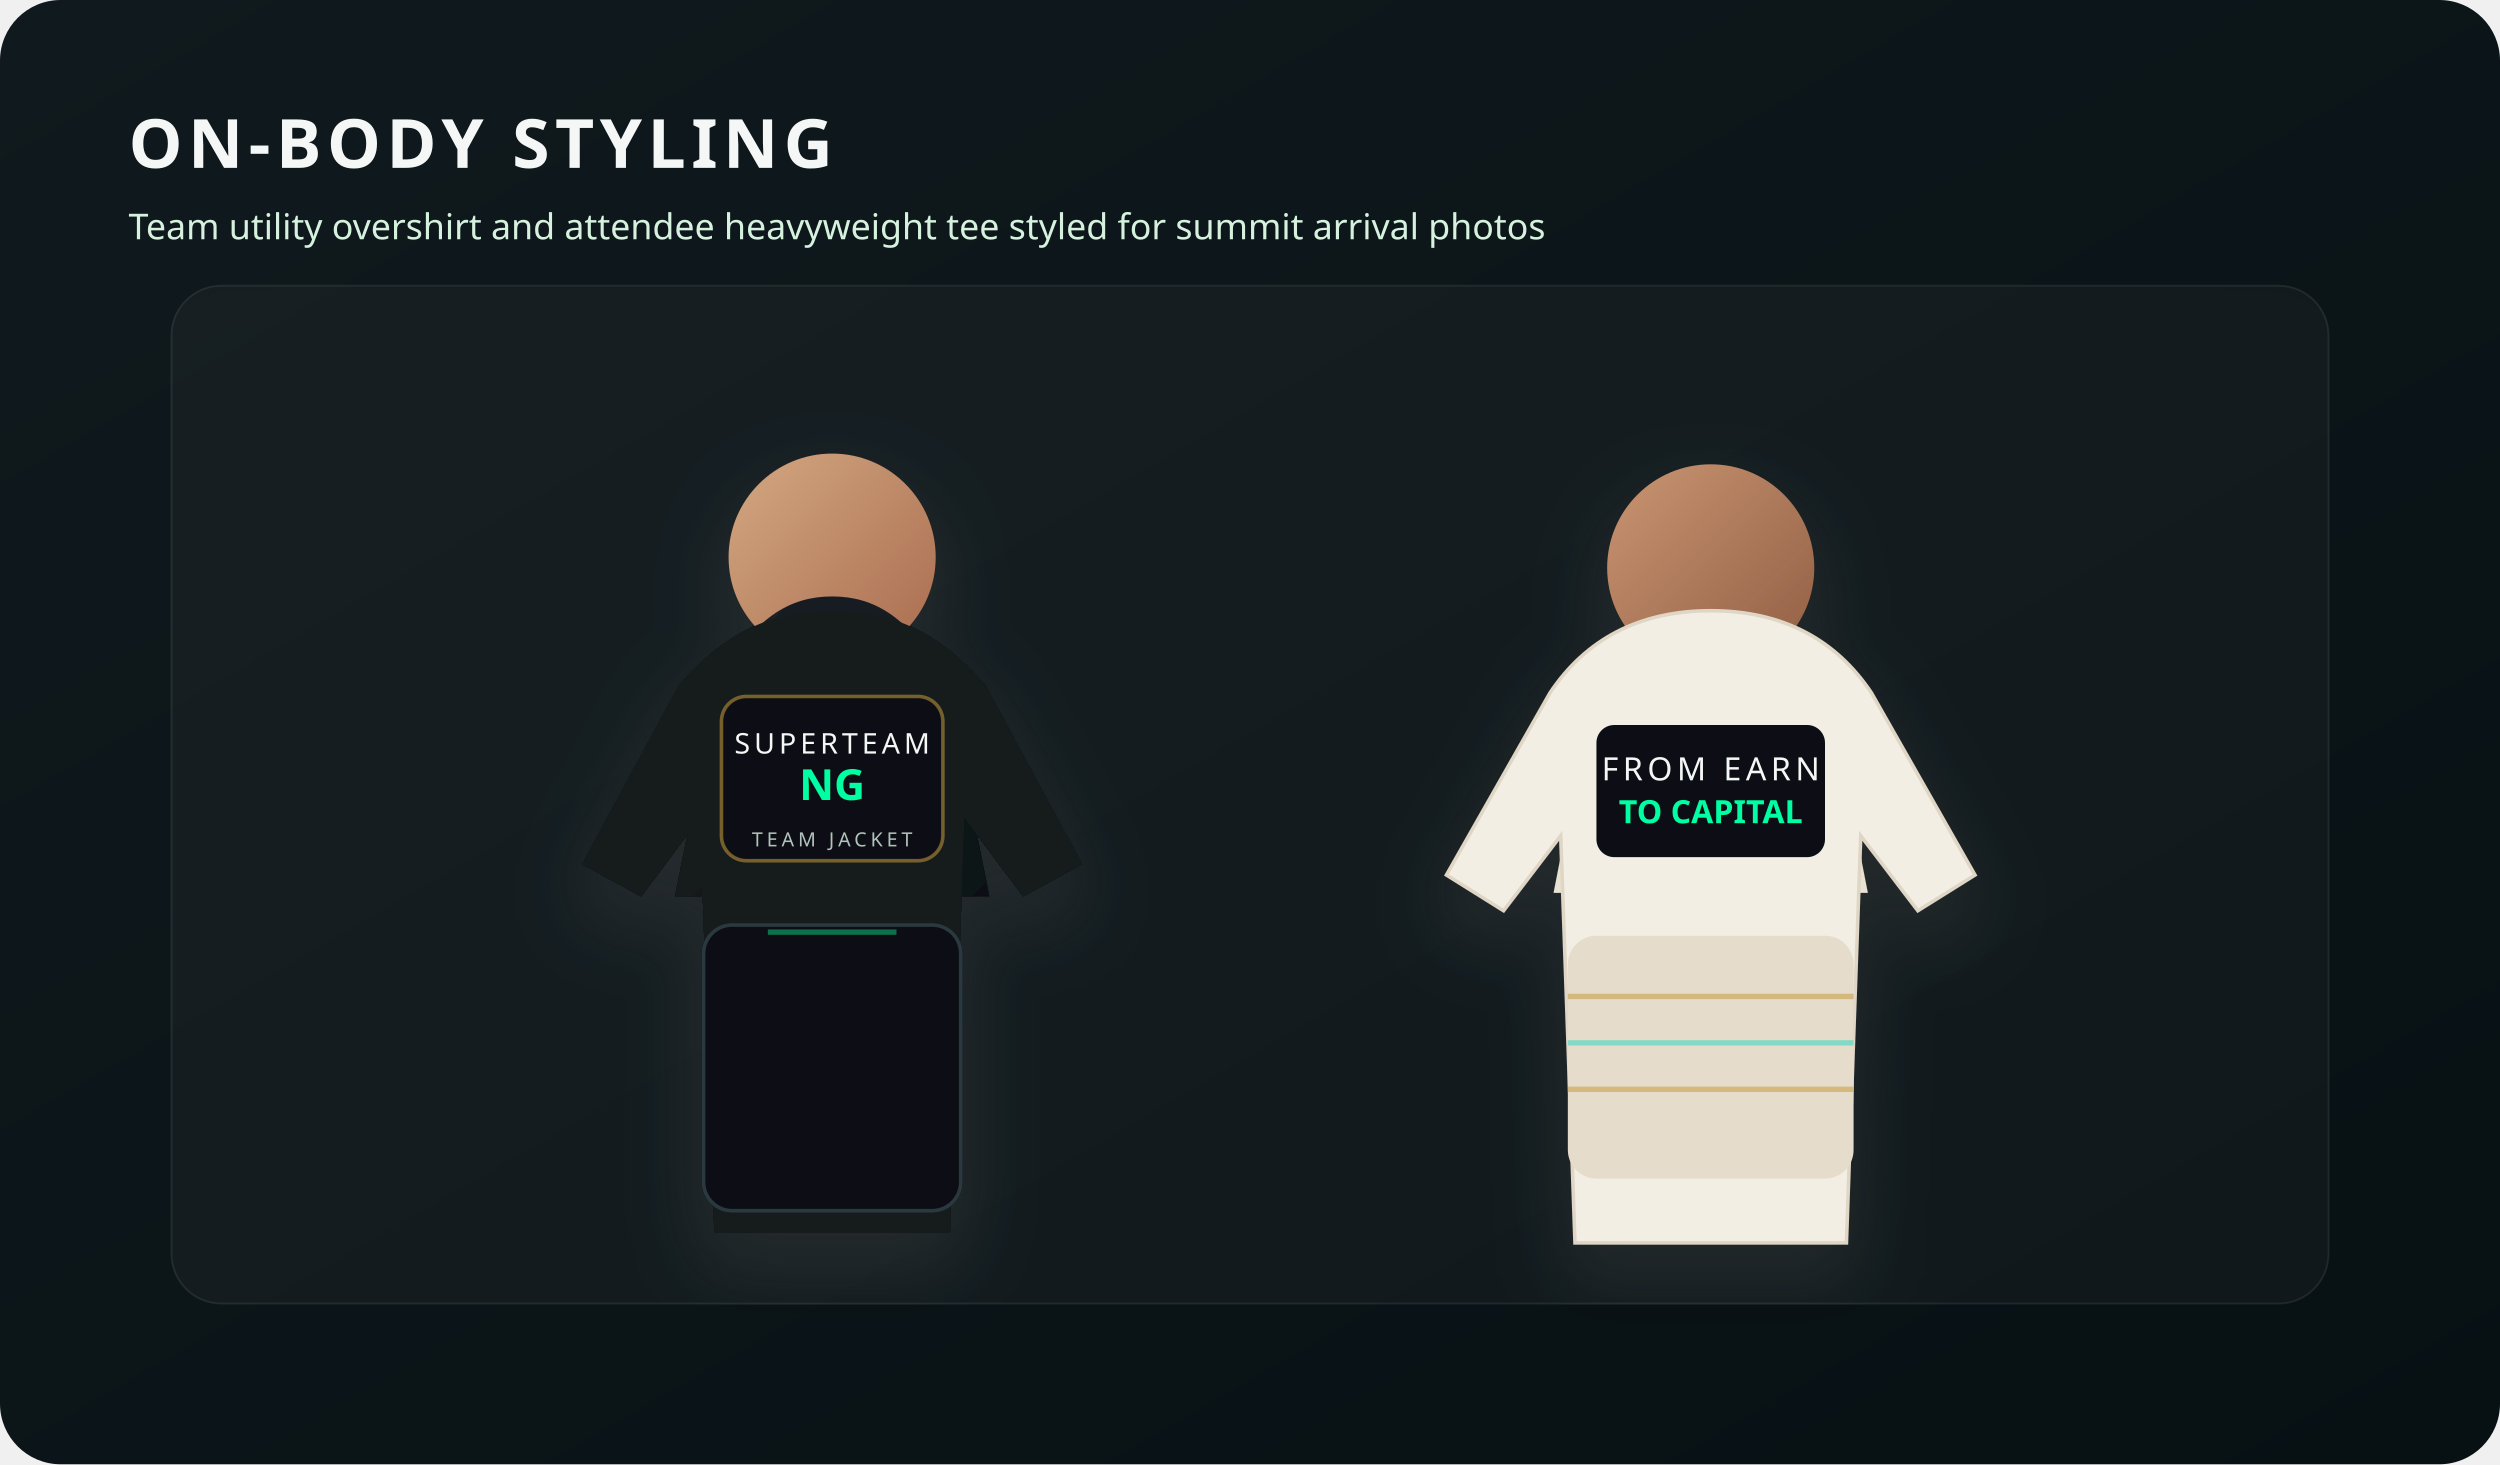
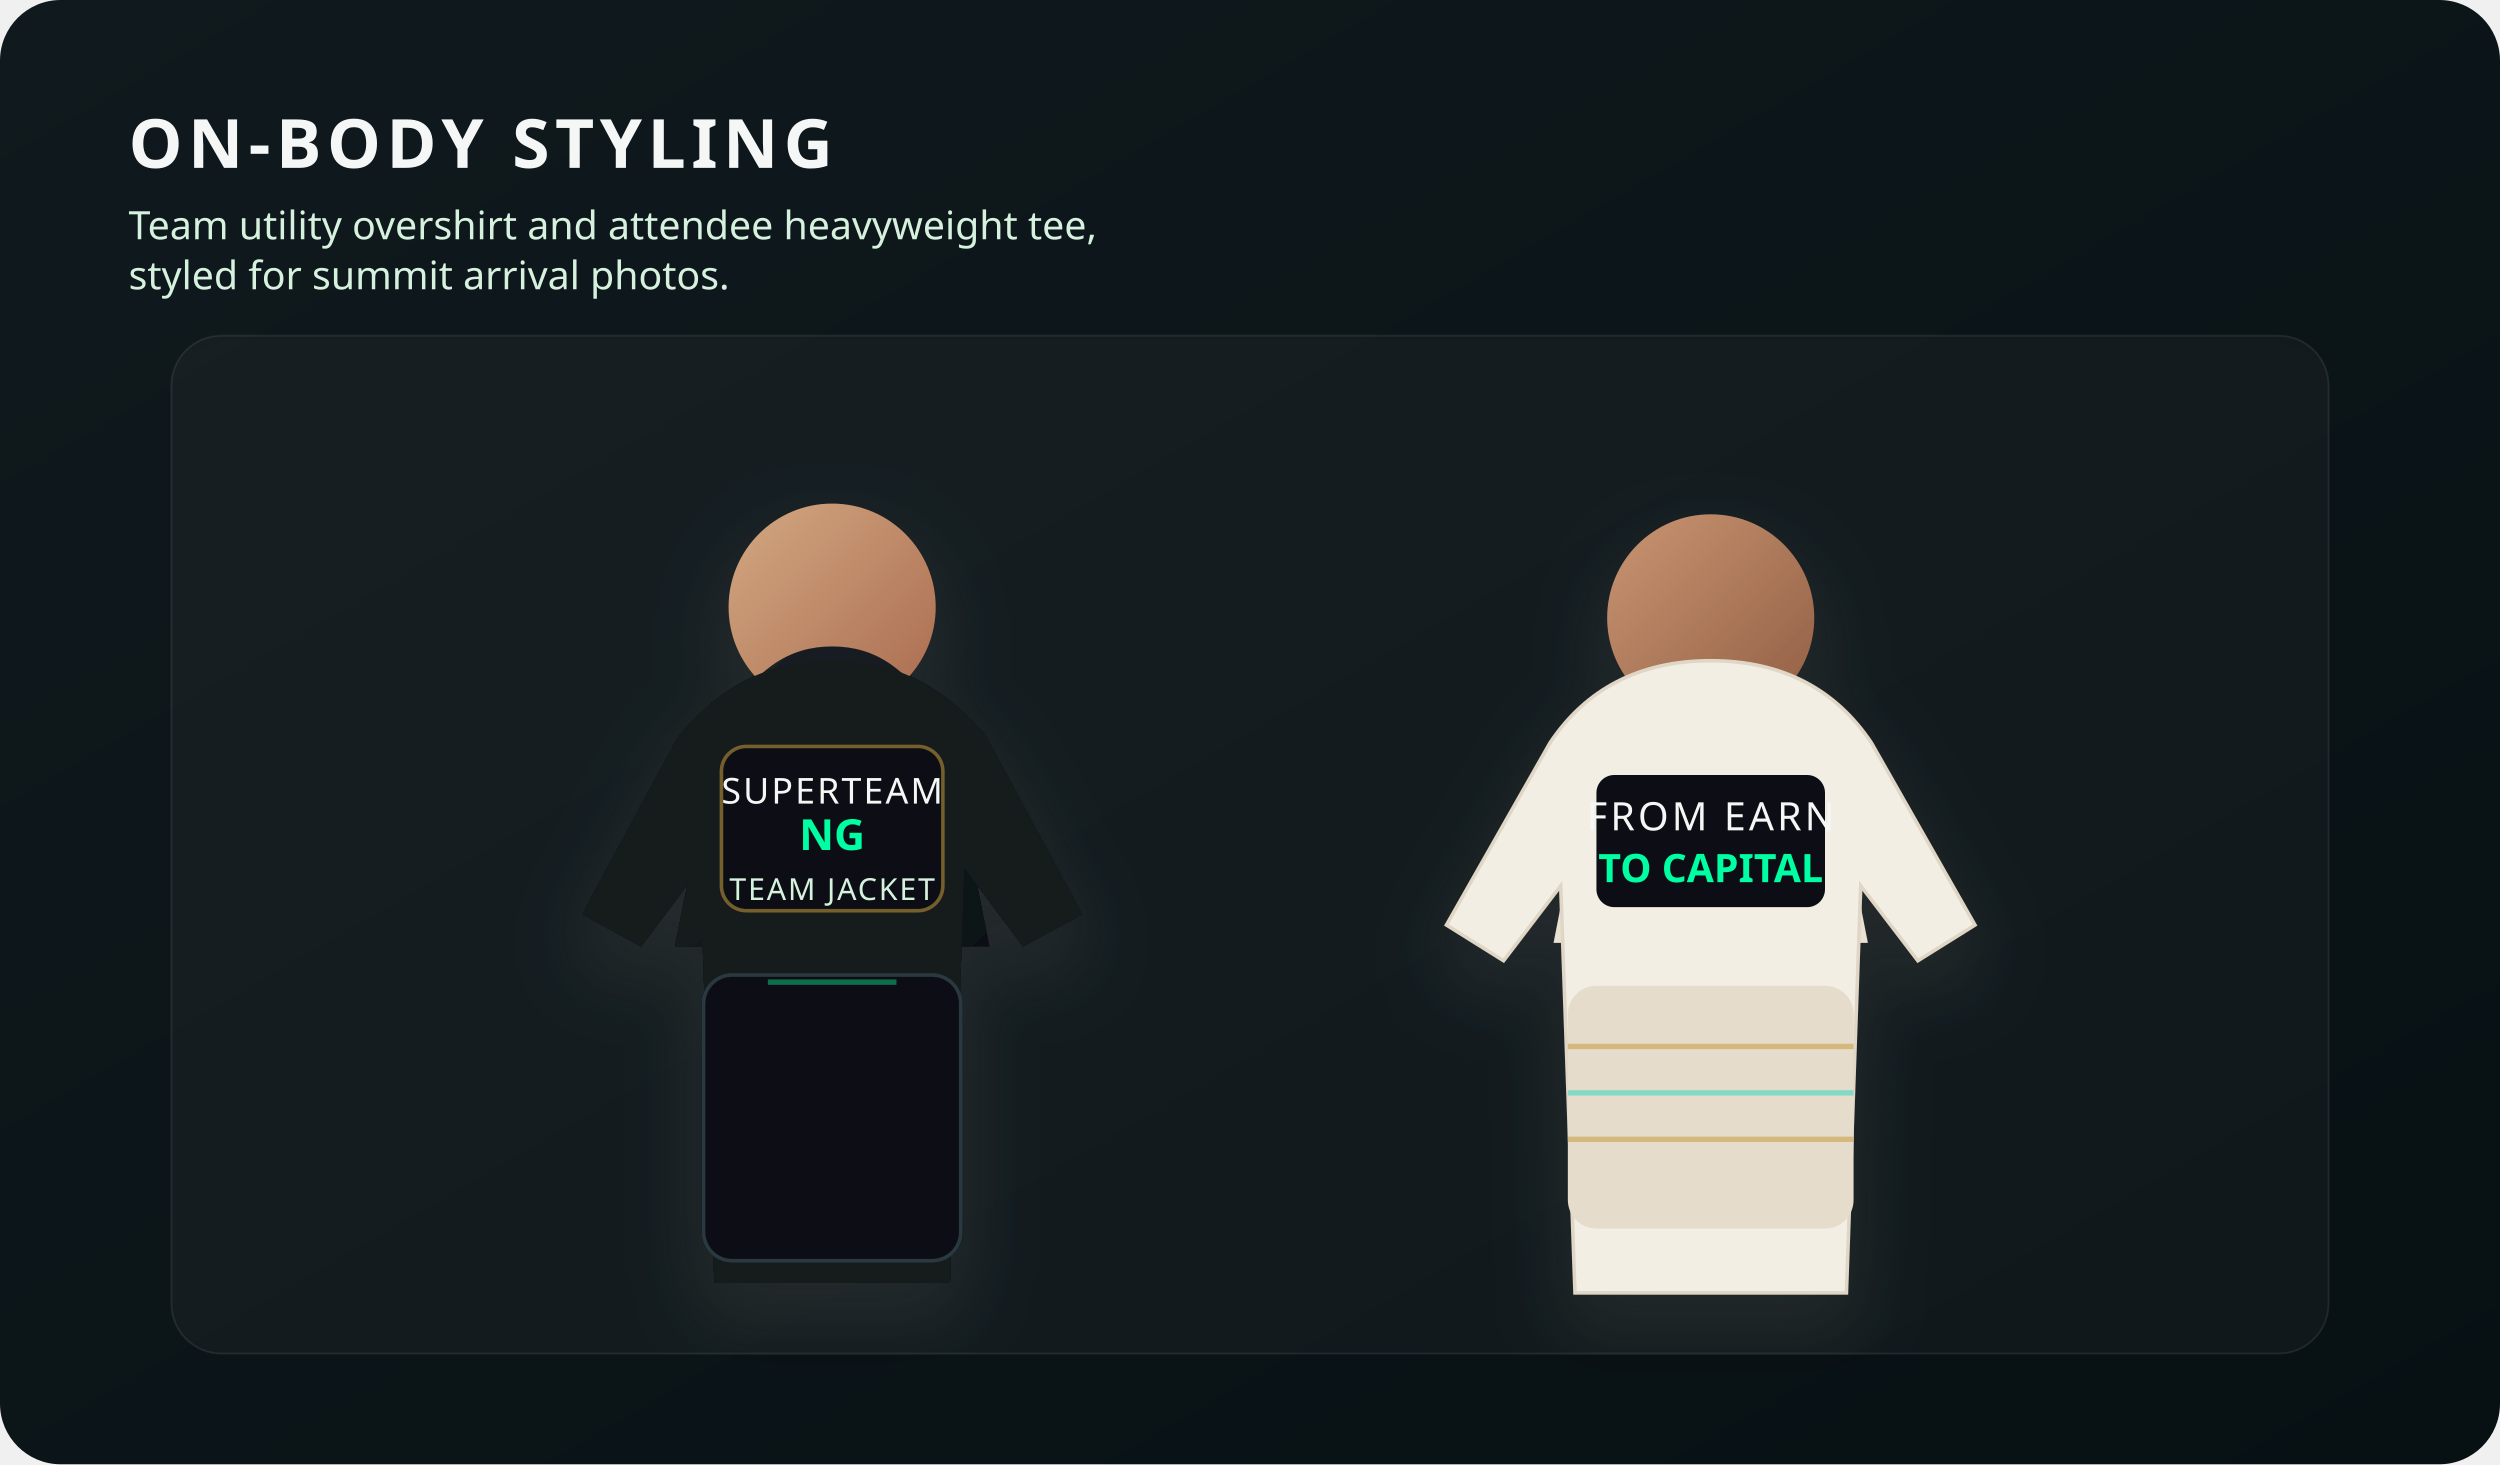
<svg xmlns="http://www.w3.org/2000/svg" viewBox="0 0 1400 820" role="img" aria-label="People wearing merch production render">
  <defs>
    <linearGradient id="bg" x1="0" y1="0" x2="1" y2="1">
      <stop offset="0%" stop-color="#10191d" />
      <stop offset="100%" stop-color="#071013" />
    </linearGradient>
    <linearGradient id="skin1" x1="0" y1="0" x2="1" y2="1">
      <stop offset="0%" stop-color="#d3a881" />
      <stop offset="100%" stop-color="#a96b4f" />
    </linearGradient>
    <linearGradient id="skin2" x1="0" y1="0" x2="1" y2="1">
      <stop offset="0%" stop-color="#c99572" />
      <stop offset="100%" stop-color="#905d43" />
    </linearGradient>
    <linearGradient id="shirt" x1="0" y1="0" x2="1" y2="1">
      <stop offset="0%" stop-color="#1d2327" />
      <stop offset="100%" stop-color="#0b1114" />
    </linearGradient>
    <filter id="shadow" x="-20%" y="-20%" width="140%" height="140%">
      <feDropShadow dx="0" dy="18" stdDeviation="18" flood-color="#000" flood-opacity=".34" />
    </filter>
  </defs>
  <rect width="1400" height="820" rx="34" fill="url(#bg)" />
  <text x="72" y="94" fill="#f4f7f5" font-family="Bahnschrift, Segoe UI, sans-serif" font-size="38" font-weight="700" letter-spacing=".08em">ON-BODY STYLING</text>
-   <text x="72" y="134" fill="#d6f2df" font-family="Bahnschrift, Segoe UI, sans-serif" font-size="20">Team utility overshirt and attendee heavyweight tee styled for summit arrival photos</text>
-   <g filter="url(#shadow)" transform="translate(96,160)">
+   <text x="72" y="134" fill="#d6f2df" font-family="Bahnschrift, Segoe UI, sans-serif" font-size="22">Team utility overshirt and attendee heavyweight tee,</text>
+   <text x="72" y="162" fill="#d6f2df" font-family="Bahnschrift, Segoe UI, sans-serif" font-size="22">styled for summit arrival photos.</text>
+   <g filter="url(#shadow)" transform="translate(96,188)">
    <rect width="1208" height="570" rx="28" fill="rgba(255,255,255,.03)" stroke="#ffffff" stroke-opacity=".08" />
    <g transform="translate(120,66)">
      <circle cx="250" cy="86" r="58" fill="url(#skin1)" />
      <path d="M186 156 C206 120, 226 108, 250 108 C274 108, 294 120, 314 156 L338 276 L162 276 Z" fill="url(#shirt)" />
      <path d="M164 158 C188 130, 214 116, 250 116 C286 116, 312 130, 336 158 L390 258 L357 276 L324 232 L316 464 L184 464 L176 232 L143 276 L110 258 Z" fill="#151b1f" />
      <rect x="188" y="164" width="124" height="92" rx="14" fill="#0b1114" stroke="#c89b3c" stroke-opacity=".55" stroke-width="2" />
-       <text x="250" y="196" text-anchor="middle" fill="#f4f7f5" font-family="Bahnschrift, Segoe UI, sans-serif" font-size="16" letter-spacing=".14em">SUPERTEAM</text>
+       <text x="250" y="196" text-anchor="middle" fill="#f4f7f5" font-family="Bahnschrift, Segoe UI, sans-serif" font-size="20" letter-spacing=".06em">SUPERTEAM</text>
      <text x="250" y="222" text-anchor="middle" fill="#00ffa3" font-family="Bahnschrift, Segoe UI, sans-serif" font-size="24" font-weight="700">NG</text>
-       <text x="250" y="248" text-anchor="middle" fill="#b5c1bc" font-family="Bahnschrift, Segoe UI, sans-serif" font-size="11" letter-spacing=".2em">TEAM JACKET</text>
+       <text x="250" y="250" text-anchor="middle" fill="#d6f2df" font-family="Bahnschrift, Segoe UI, sans-serif" font-size="17" letter-spacing=".06em">TEAM JACKET</text>
      <rect x="178" y="292" width="144" height="160" rx="16" fill="#0b1114" stroke="#2c3940" stroke-width="2" />
      <path d="M214 296 H286" stroke="#00ffa3" stroke-opacity=".4" stroke-width="3" />
    </g>
    <g transform="translate(612,72)">
      <circle cx="250" cy="86" r="58" fill="url(#skin2)" />
      <path d="M184 156 C202 126, 224 112, 250 112 C276 112, 298 126, 316 156 L338 268 L162 268 Z" fill="#e9e2d3" />
      <path d="M160 156 C180 126, 210 110, 250 110 C290 110, 320 126, 340 156 L398 258 L366 278 L334 236 L326 464 L174 464 L166 236 L134 278 L102 258 Z" fill="#f3eee4" stroke="#dfd6c6" stroke-width="2" />
      <rect x="186" y="174" width="128" height="74" rx="10" fill="#081114" />
-       <text x="250" y="205" text-anchor="middle" fill="#f4f7f5" font-family="Bahnschrift, Segoe UI, sans-serif" font-size="18" letter-spacing=".14em">FROM EARN</text>
-       <text x="250" y="229" text-anchor="middle" fill="#00ffa3" font-family="Bahnschrift, Segoe UI, sans-serif" font-size="18" font-weight="700">TO CAPITAL</text>
+       <text x="250" y="205" text-anchor="middle" fill="#f4f7f5" font-family="Bahnschrift, Segoe UI, sans-serif" font-size="22" letter-spacing=".08em">FROM EARN</text>
+       <text x="250" y="234" text-anchor="middle" fill="#00ffa3" font-family="Bahnschrift, Segoe UI, sans-serif" font-size="22" font-weight="700">TO CAPITAL</text>
      <rect x="170" y="292" width="160" height="136" rx="16" fill="#e5dccb" />
      <path d="M170 326 H330" stroke="#c89b3c" stroke-opacity=".55" stroke-width="3" />
      <path d="M170 352 H330" stroke="#12d6c0" stroke-opacity=".46" stroke-width="3" />
      <path d="M170 378 H330" stroke="#c89b3c" stroke-opacity=".55" stroke-width="3" />
    </g>
  </g>
</svg>
